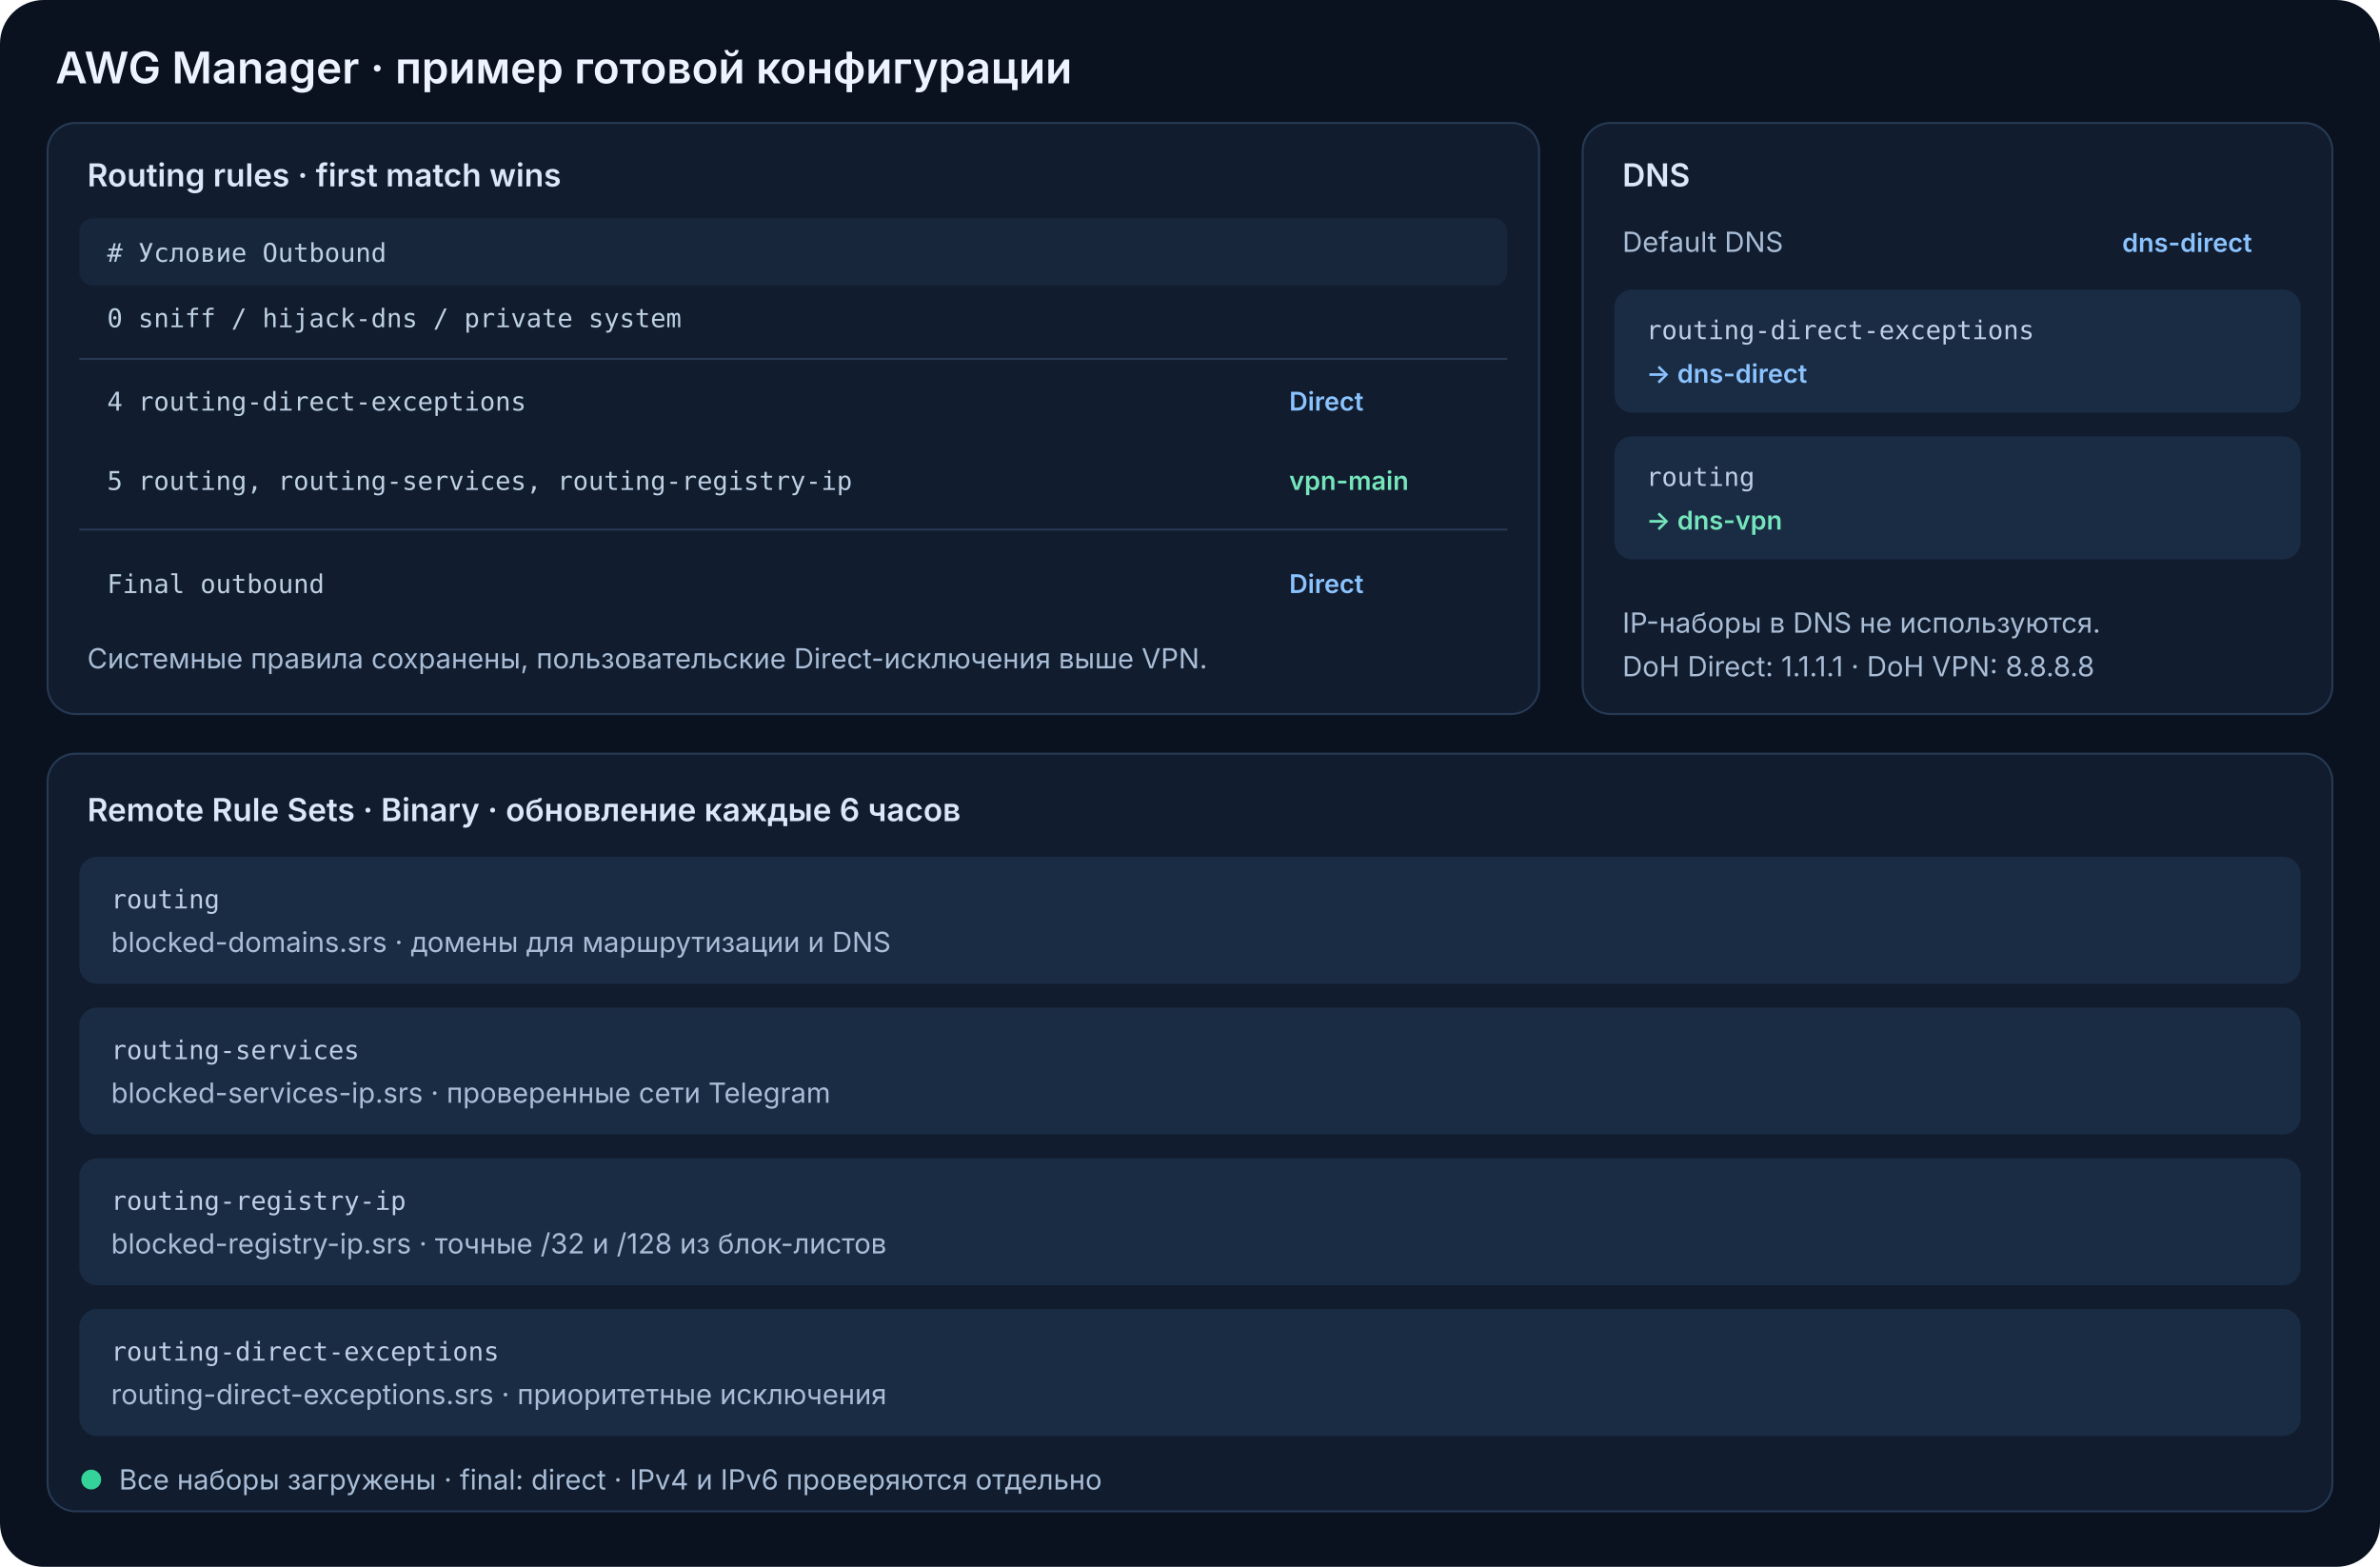
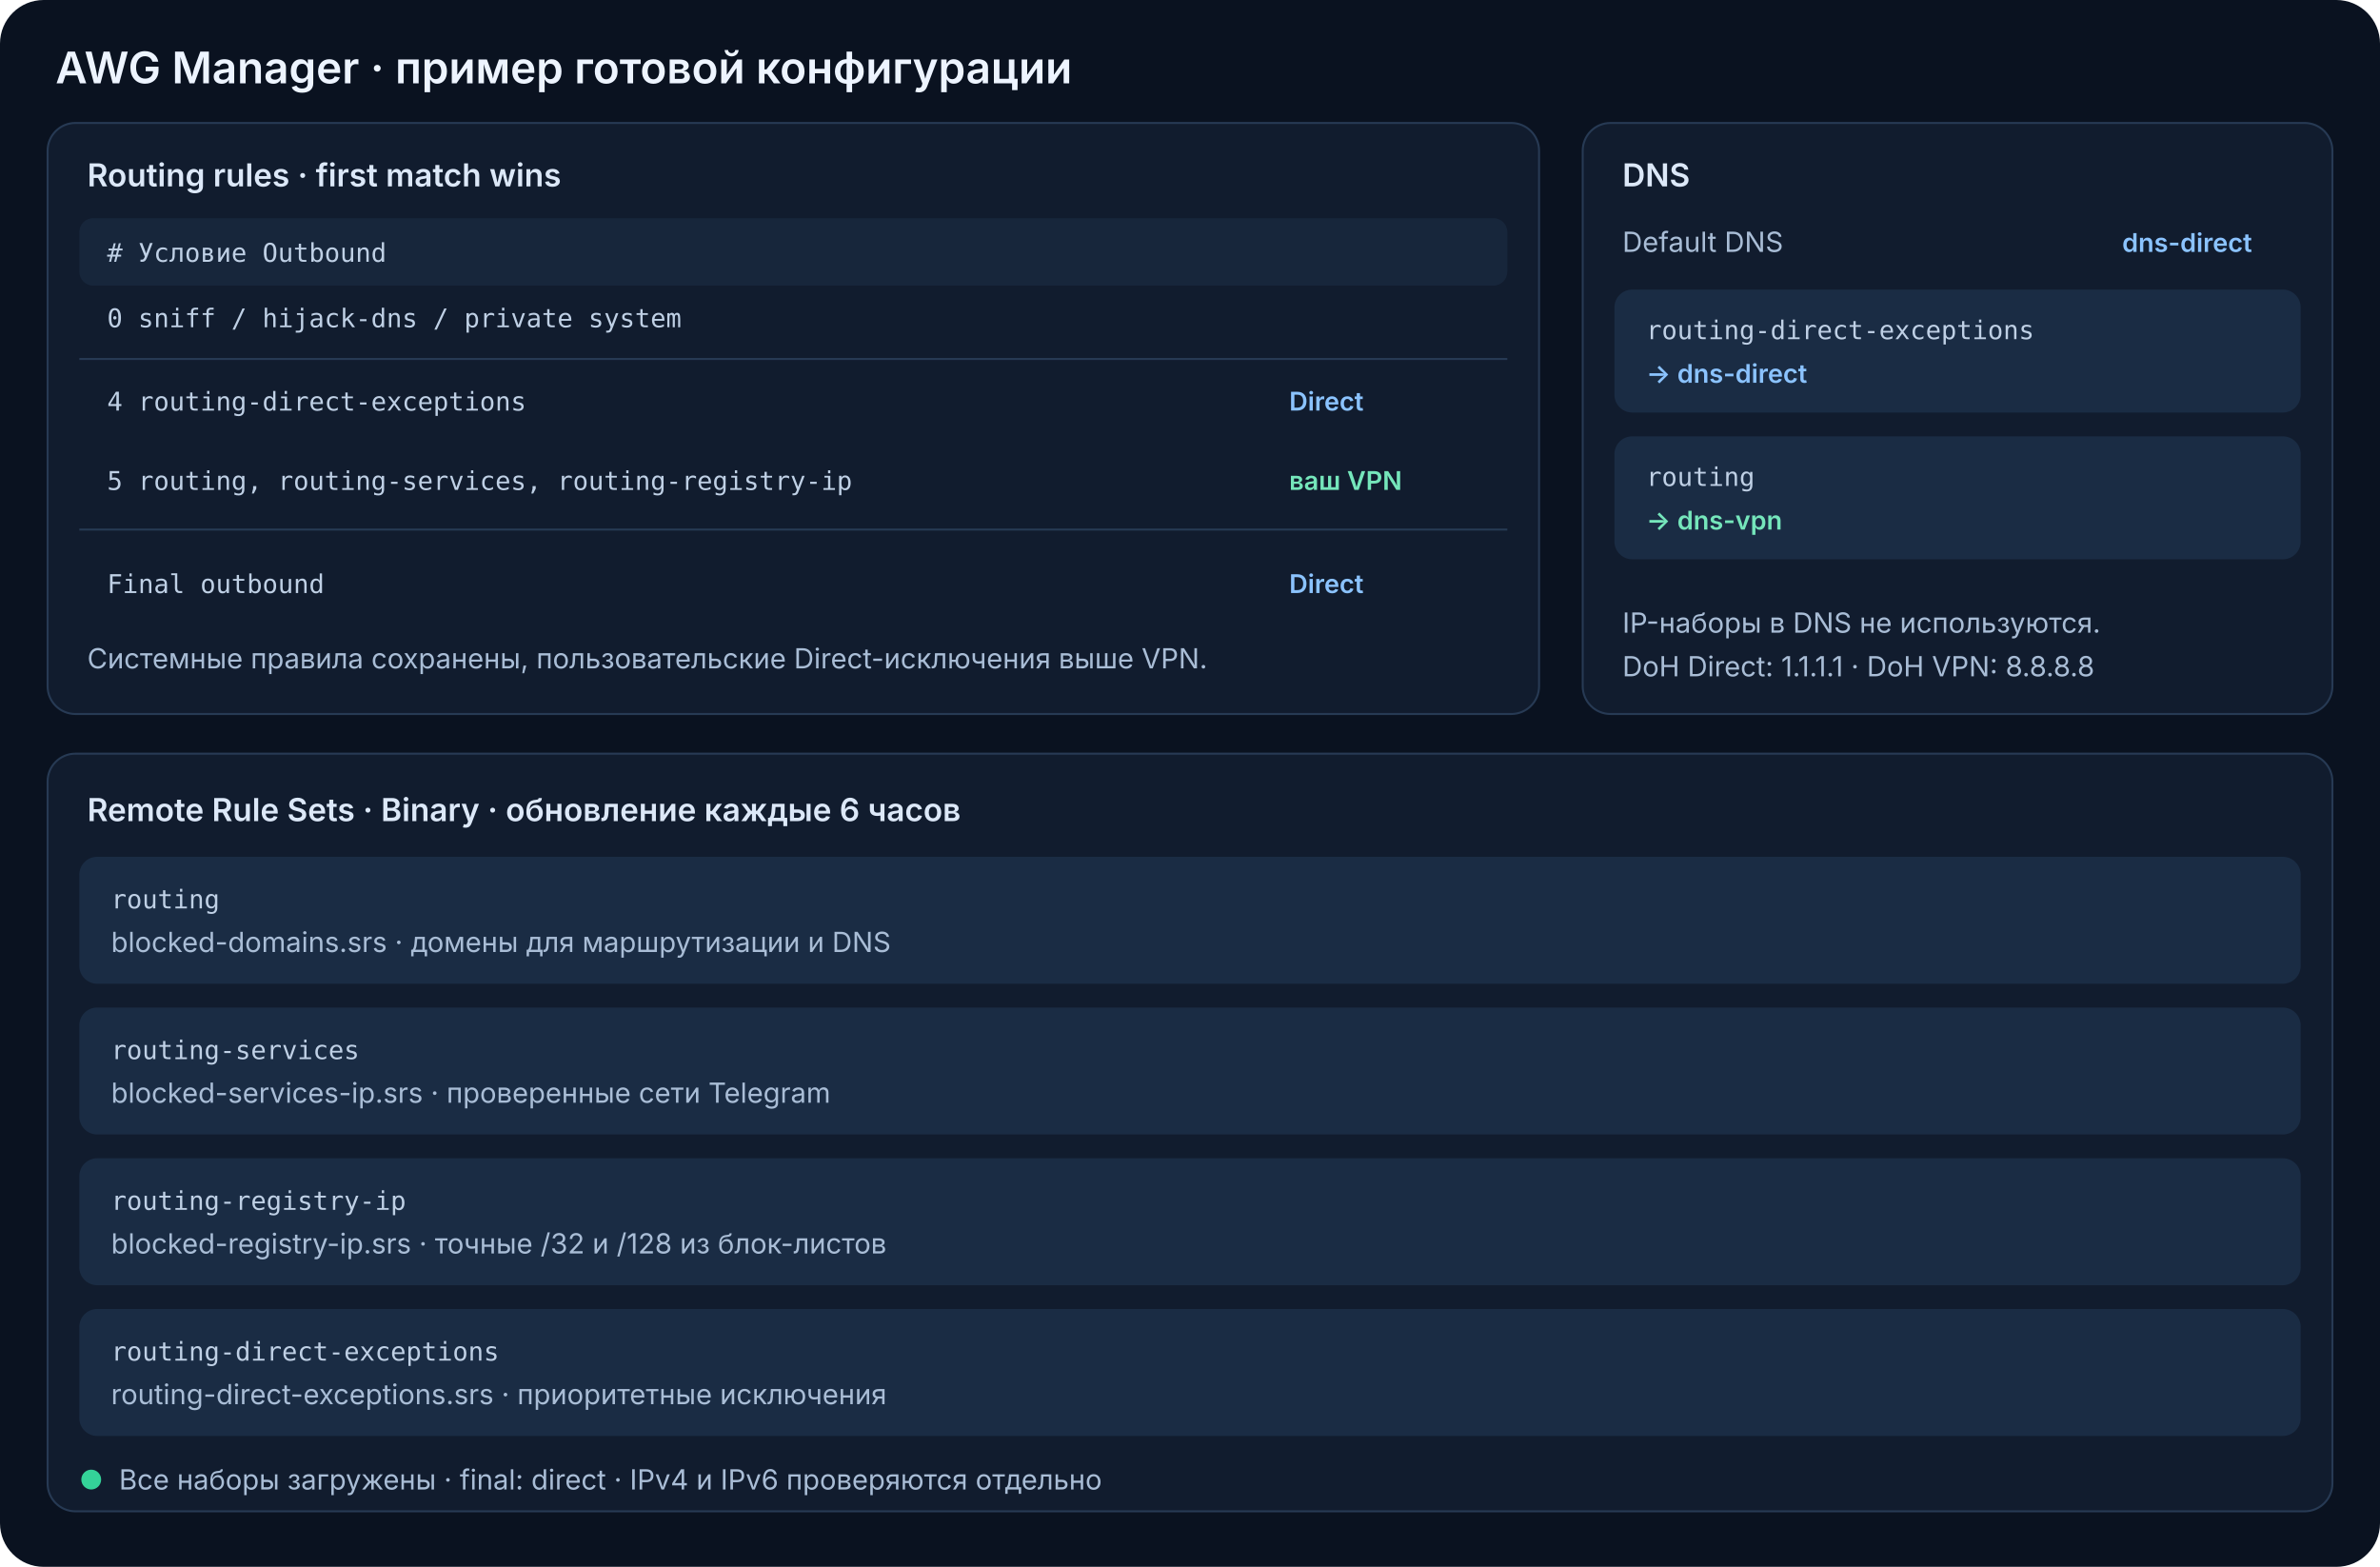
<svg xmlns="http://www.w3.org/2000/svg" width="1200" height="790" viewBox="0 0 1200 790" role="img" aria-labelledby="title desc">
  <defs>
    <style>
      .bg{fill:#0a1220}.card{fill:#111c2e;stroke:#273a54;stroke-width:1}.head{fill:#17263b}
      .title{font:600 22px system-ui,-apple-system,"Segoe UI",sans-serif;fill:#edf4ff}
      .section{font:600 16px system-ui,-apple-system,"Segoe UI",sans-serif;fill:#dce8f8}
      .text{font:400 14px system-ui,-apple-system,"Segoe UI",sans-serif;fill:#a9bdd6}
      .mono{font:400 13px ui-monospace,SFMono-Regular,Consolas,monospace;fill:#bfd0e5}
      .vpn{font:600 13px system-ui,-apple-system,"Segoe UI",sans-serif;fill:#75e6bb}
      .direct{font:600 13px system-ui,-apple-system,"Segoe UI",sans-serif;fill:#8bc3ff}
      .line{stroke:#273a54}.tag{fill:#1a2c44}.green{fill:#12372f}.blue{fill:#152e4b}
    </style>
  </defs>
  <rect width="1200" height="790" rx="22" class="bg" />
  <text x="28" y="42" class="title">AWG Manager · пример готовой конфигурации</text>
  <rect x="24" y="62" width="752" height="298" rx="14" class="card" />
  <text x="44" y="94" class="section">Routing rules · first match wins</text>
  <rect x="40" y="110" width="720" height="34" rx="7" class="head" />
  <text x="54" y="132" class="mono">#   Условие                                             Outbound</text>
  <text x="54" y="165" class="mono">0   sniff / hijack-dns / private                       system</text>
  <line x1="40" y1="181" x2="760" y2="181" class="line" />
  <text x="54" y="207" class="mono">4   routing-direct-exceptions</text>
  <text x="650" y="207" class="direct">Direct</text>
  <text x="54" y="247" class="mono">5   routing, routing-services, routing-registry-ip</text>
-   <text x="650" y="247" class="vpn">vpn-main</text>
+   <text x="650" y="247" class="vpn">ваш VPN</text>
  <line x1="40" y1="267" x2="760" y2="267" class="line" />
  <text x="54" y="299" class="mono">Final outbound</text>
  <text x="650" y="299" class="direct">Direct</text>
  <text x="44" y="337" class="text">Системные правила сохранены, пользовательские Direct-исключения выше VPN.</text>
  <rect x="798" y="62" width="378" height="298" rx="14" class="card" />
  <text x="818" y="94" class="section">DNS</text>
  <text x="818" y="127" class="text">Default DNS</text>
  <text x="1070" y="127" class="direct">dns-direct</text>
  <rect x="814" y="146" width="346" height="62" rx="9" class="tag" />
  <text x="830" y="171" class="mono">routing-direct-exceptions</text>
  <text x="830" y="193" class="direct">→ dns-direct</text>
  <rect x="814" y="220" width="346" height="62" rx="9" class="tag" />
  <text x="830" y="245" class="mono">routing</text>
  <text x="830" y="267" class="vpn">→ dns-vpn</text>
  <text x="818" y="319" class="text">IP-наборы в DNS не используются.</text>
  <text x="818" y="341" class="text">DoH Direct: 1.1.1.1 · DoH VPN: 8.8.8.8</text>
  <rect x="24" y="380" width="1152" height="382" rx="14" class="card" />
  <text x="44" y="414" class="section">Remote Rule Sets · Binary · обновление каждые 6 часов</text>
  <g>
    <rect x="40" y="432" width="1120" height="64" rx="9" class="tag" />
    <text x="56" y="458" class="mono">routing</text>
    <text x="56" y="480" class="text">blocked-domains.srs · домены для маршрутизации и DNS</text>
    <rect x="40" y="508" width="1120" height="64" rx="9" class="tag" />
    <text x="56" y="534" class="mono">routing-services</text>
    <text x="56" y="556" class="text">blocked-services-ip.srs · проверенные сети Telegram</text>
    <rect x="40" y="584" width="1120" height="64" rx="9" class="tag" />
    <text x="56" y="610" class="mono">routing-registry-ip</text>
    <text x="56" y="632" class="text">blocked-registry-ip.srs · точные /32 и /128 из блок-листов</text>
    <rect x="40" y="660" width="1120" height="64" rx="9" class="tag" />
    <text x="56" y="686" class="mono">routing-direct-exceptions</text>
    <text x="56" y="708" class="text">routing-direct-exceptions.srs · приоритетные исключения</text>
  </g>
  <circle cx="46" cy="746" r="5" fill="#34d399" />
  <text x="60" y="751" class="text">Все наборы загружены · final: direct · IPv4 и IPv6 проверяются отдельно</text>
</svg>
